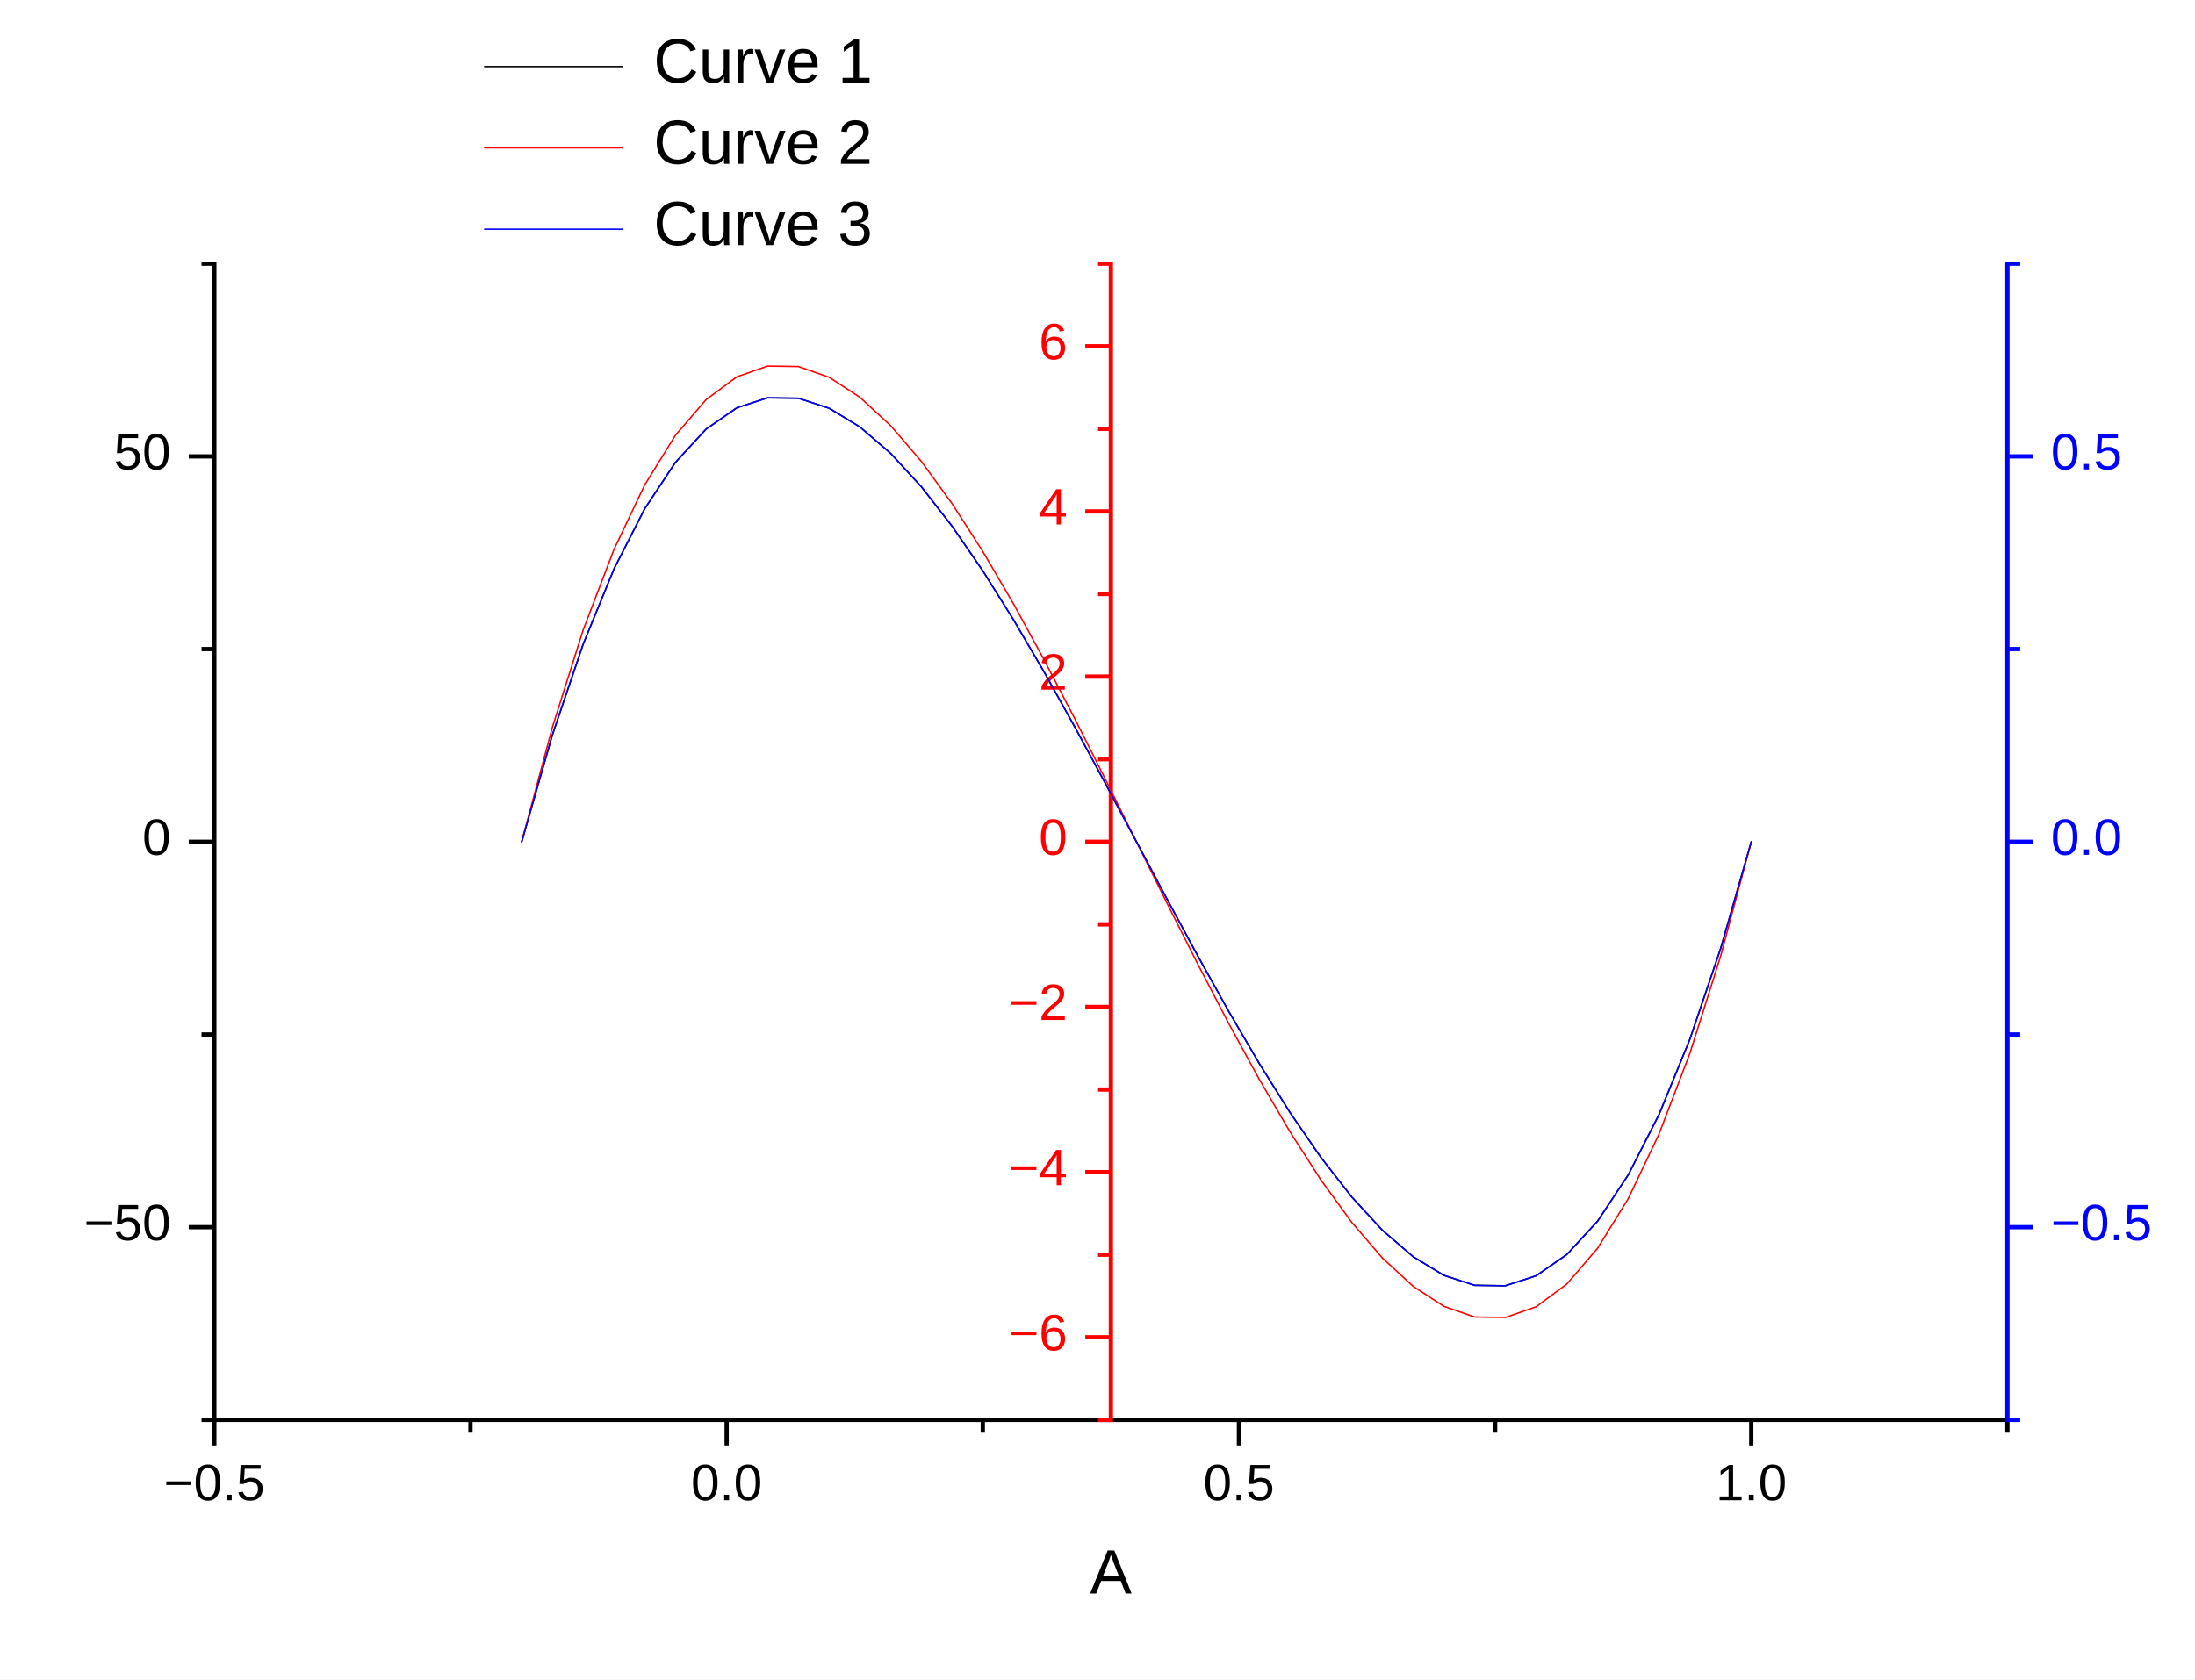
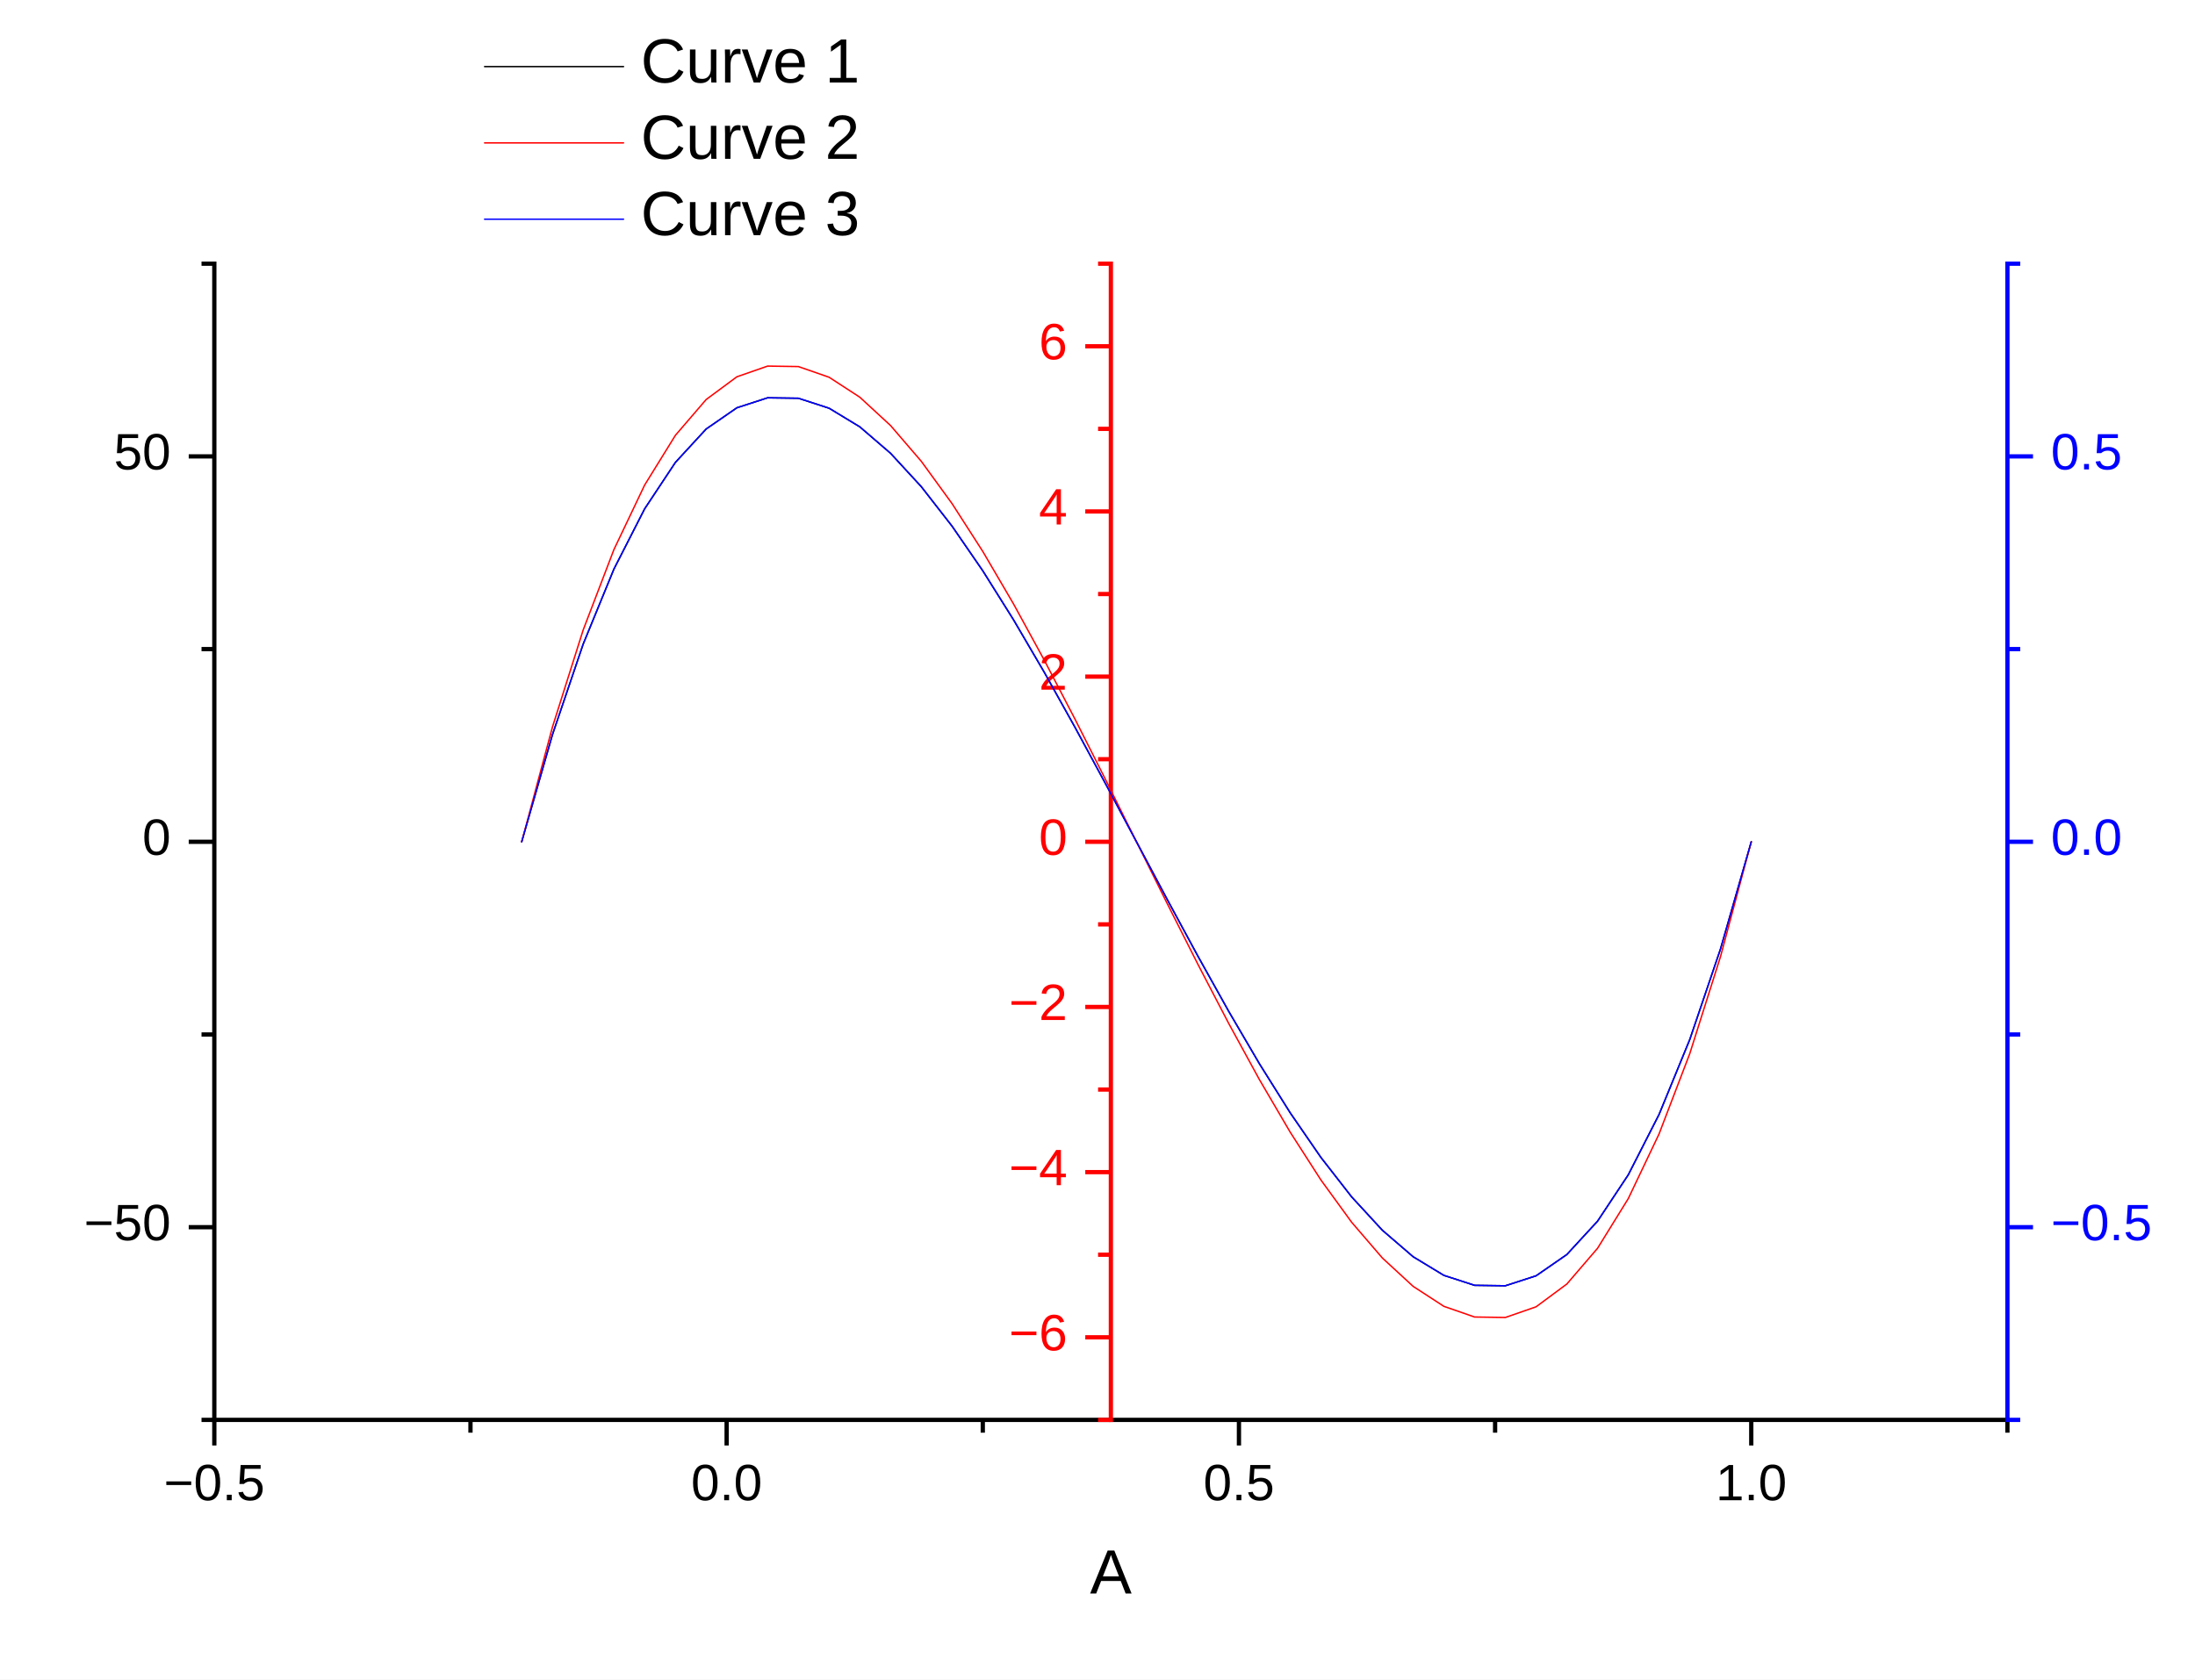
<svg xmlns="http://www.w3.org/2000/svg" width="771.84pt" height="590.76pt" viewBox="0 0 771.84 590.76">
  <rect x="0" y="0" width="771.84" height="590.76" fill="#FFFFFF" />
  <g id="layer0">
    <clipPath id="clip0">
      <rect x="75.362" y="92.749" width="630.516" height="406.679" />
    </clipPath>
    <g class="plots" clip-path="url(#clip0)">
      <path d="M183.451 296.089L194.26 258.42L205.069 226.547L215.877 200.163L226.686 178.965L237.495 162.647L248.304 150.904L259.113 143.432L269.922 139.924L280.731 140.077L291.539 143.584L302.348 150.142L313.157 159.445L323.966 171.188L334.775 185.065L345.584 200.773L356.392 218.007L367.201 236.46L378.01 255.828L388.819 275.806L399.628 296.089L410.437 316.372L421.246 336.35L432.054 355.718L442.863 374.171L453.672 391.404L464.481 407.112L475.29 420.99L486.099 432.733L496.908 442.036L507.716 448.594L518.525 452.101L529.334 452.254L540.143 448.746L550.952 441.273L561.761 429.531L572.569 413.213L583.378 392.014L594.187 365.631L604.996 333.758L615.805 296.089" fill="none" stroke="#000000" stroke-width="0.5" stroke-linecap="round" stroke-linejoin="round" />
    </g>
    <g class="overlay">
      <path d="M75.362 499.429L705.879 499.429" fill="none" stroke="#000000" stroke-width="1.5" stroke-linecap="square" />
      <path d="M75.362 92.749L75.362 499.429" fill="none" stroke="#000000" stroke-width="1.5" stroke-linecap="square" />
      <path d="M75.362 499.429L75.362 508.429M255.51 499.429L255.51 508.429M435.657 499.429L435.657 508.429M615.805 499.429L615.805 508.429M165.436 499.429L165.436 503.929M345.584 499.429L345.584 503.929M525.731 499.429L525.731 503.929M705.879 499.429L705.879 503.929" fill="none" stroke="#000000" stroke-width="1.5" />
      <path d="M75.362 431.649L66.362 431.649M75.362 296.089L66.362 296.089M75.362 160.529L66.362 160.529M75.362 499.429L70.862 499.429M75.362 363.869L70.862 363.869M75.362 228.309L70.862 228.309M75.362 92.749L70.862 92.749" fill="none" stroke="#000000" stroke-width="1.5" />
      <text x="75.362" y="527.689" font-family="'Arial', 'Liberation Sans', 'Helvetica', 'DejaVu Sans', sans-serif" font-size="18" fill="#000000" text-anchor="middle">−0.5</text>
      <text x="255.51" y="527.689" font-family="'Arial', 'Liberation Sans', 'Helvetica', 'DejaVu Sans', sans-serif" font-size="18" fill="#000000" text-anchor="middle">0.0</text>
      <text x="435.657" y="527.689" font-family="'Arial', 'Liberation Sans', 'Helvetica', 'DejaVu Sans', sans-serif" font-size="18" fill="#000000" text-anchor="middle">0.5</text>
      <text x="615.805" y="527.689" font-family="'Arial', 'Liberation Sans', 'Helvetica', 'DejaVu Sans', sans-serif" font-size="18" fill="#000000" text-anchor="middle">1.0</text>
      <text x="60.062" y="436.239" font-family="'Arial', 'Liberation Sans', 'Helvetica', 'DejaVu Sans', sans-serif" font-size="18" fill="#000000" text-anchor="end">−50</text>
      <text x="60.062" y="300.679" font-family="'Arial', 'Liberation Sans', 'Helvetica', 'DejaVu Sans', sans-serif" font-size="18" fill="#000000" text-anchor="end">0</text>
      <text x="60.062" y="165.119" font-family="'Arial', 'Liberation Sans', 'Helvetica', 'DejaVu Sans', sans-serif" font-size="18" fill="#000000" text-anchor="end">50</text>
      <text x="390.621" y="560.509" font-family="'Arial', 'Liberation Sans', 'Helvetica', 'DejaVu Sans', sans-serif" font-size="22" fill="#000000" text-anchor="middle">A</text>
    </g>
  </g>
  <g id="layer1">
    <clipPath id="clip1">
      <rect x="75.362" y="92.749" width="630.516" height="406.679" />
    </clipPath>
    <g class="plots" clip-path="url(#clip1)">
      <path d="M183.451 296.089L194.26 255.73L205.069 221.579L215.877 193.312L226.686 170.599L237.495 153.116L248.304 140.534L259.113 132.528L269.922 128.769L280.731 128.933L291.539 132.691L302.348 139.717L313.157 149.684L323.966 162.266L334.775 177.135L345.584 193.965L356.392 212.429L367.201 232.2L378.01 252.952L388.819 274.357L399.628 296.089L410.437 317.821L421.246 339.226L432.054 359.977L442.863 379.749L453.672 398.213L464.481 415.043L475.29 429.912L486.099 442.493L496.908 452.461L507.716 459.487L518.525 463.245L529.334 463.408L540.143 459.65L550.952 451.644L561.761 439.062L572.569 421.578L583.378 398.866L594.187 370.598L604.996 336.448L615.805 296.089" fill="none" stroke="#FF0000" stroke-width="0.5" stroke-linecap="round" stroke-linejoin="round" />
    </g>
    <g class="overlay">
      <path d="M390.621 92.749L390.621 499.429" fill="none" stroke="#FF0000" stroke-width="1.5" stroke-linecap="square" />
      <path d="M390.621 470.38L381.621 470.38M390.621 412.283L381.621 412.283M390.621 354.186L381.621 354.186M390.621 296.089L381.621 296.089M390.621 237.992L381.621 237.992M390.621 179.895L381.621 179.895M390.621 121.798L381.621 121.798M390.621 499.429L386.121 499.429M390.621 441.331L386.121 441.331M390.621 383.234L386.121 383.234M390.621 325.137L386.121 325.137M390.621 267.04L386.121 267.04M390.621 208.943L386.121 208.943M390.621 150.846L386.121 150.846M390.621 92.749L386.121 92.749" fill="none" stroke="#FF0000" stroke-width="1.5" />
      <text x="375.321" y="474.97" font-family="'Arial', 'Liberation Sans', 'Helvetica', 'DejaVu Sans', sans-serif" font-size="18" fill="#FF0000" text-anchor="end">−6</text>
      <text x="375.321" y="416.873" font-family="'Arial', 'Liberation Sans', 'Helvetica', 'DejaVu Sans', sans-serif" font-size="18" fill="#FF0000" text-anchor="end">−4</text>
      <text x="375.321" y="358.776" font-family="'Arial', 'Liberation Sans', 'Helvetica', 'DejaVu Sans', sans-serif" font-size="18" fill="#FF0000" text-anchor="end">−2</text>
      <text x="375.321" y="300.679" font-family="'Arial', 'Liberation Sans', 'Helvetica', 'DejaVu Sans', sans-serif" font-size="18" fill="#FF0000" text-anchor="end">0</text>
      <text x="375.321" y="242.582" font-family="'Arial', 'Liberation Sans', 'Helvetica', 'DejaVu Sans', sans-serif" font-size="18" fill="#FF0000" text-anchor="end">2</text>
      <text x="375.321" y="184.485" font-family="'Arial', 'Liberation Sans', 'Helvetica', 'DejaVu Sans', sans-serif" font-size="18" fill="#FF0000" text-anchor="end">4</text>
      <text x="375.321" y="126.388" font-family="'Arial', 'Liberation Sans', 'Helvetica', 'DejaVu Sans', sans-serif" font-size="18" fill="#FF0000" text-anchor="end">6</text>
    </g>
  </g>
  <g id="layer2">
    <clipPath id="clip2">
      <rect x="75.362" y="92.749" width="630.516" height="406.679" />
    </clipPath>
    <g class="plots" clip-path="url(#clip2)">
      <path d="M183.451 296.089L194.26 258.42L205.069 226.547L215.877 200.163L226.686 178.965L237.495 162.647L248.304 150.904L259.113 143.432L269.922 139.924L280.731 140.077L291.539 143.584L302.348 150.142L313.157 159.445L323.966 171.188L334.775 185.065L345.584 200.773L356.392 218.007L367.201 236.46L378.01 255.828L388.819 275.806L399.628 296.089L410.437 316.372L421.246 336.35L432.054 355.718L442.863 374.171L453.672 391.404L464.481 407.112L475.29 420.99L486.099 432.733L496.908 442.036L507.716 448.594L518.525 452.101L529.334 452.254L540.143 448.746L550.952 441.273L561.761 429.531L572.569 413.213L583.378 392.014L594.187 365.631L604.996 333.758L615.805 296.089" fill="none" stroke="#0000FF" stroke-width="0.5" stroke-linecap="round" stroke-linejoin="round" />
    </g>
    <g class="overlay">
      <path d="M705.879 92.749L705.879 499.429" fill="none" stroke="#0000FF" stroke-width="1.5" stroke-linecap="square" />
      <path d="M705.879 431.649L714.879 431.649M705.879 296.089L714.879 296.089M705.879 160.529L714.879 160.529M705.879 499.429L710.379 499.429M705.879 363.869L710.379 363.869M705.879 228.309L710.379 228.309M705.879 92.749L710.379 92.749" fill="none" stroke="#0000FF" stroke-width="1.5" />
      <text x="721.179" y="436.239" font-family="'Arial', 'Liberation Sans', 'Helvetica', 'DejaVu Sans', sans-serif" font-size="18" fill="#0000FF">−0.5</text>
      <text x="721.179" y="300.679" font-family="'Arial', 'Liberation Sans', 'Helvetica', 'DejaVu Sans', sans-serif" font-size="18" fill="#0000FF">0.0</text>
      <text x="721.179" y="165.119" font-family="'Arial', 'Liberation Sans', 'Helvetica', 'DejaVu Sans', sans-serif" font-size="18" fill="#0000FF">0.5</text>
-       <path d="M170.408 23.419L218.808 23.419" fill="none" stroke="#000000" stroke-width="0.5" stroke-linecap="round" stroke-linejoin="round" />
-       <text x="229.808" y="29.029" font-family="'Arial', 'Liberation Sans', 'Helvetica', 'DejaVu Sans', sans-serif" font-size="22" fill="#000000">Curve 1</text>
-       <path d="M170.408 52.019L218.808 52.019" fill="none" stroke="#FF0000" stroke-width="0.5" stroke-linecap="round" stroke-linejoin="round" />
-       <text x="229.808" y="57.629" font-family="'Arial', 'Liberation Sans', 'Helvetica', 'DejaVu Sans', sans-serif" font-size="22" fill="#000000">Curve 2</text>
-       <path d="M170.408 80.619L218.808 80.619" fill="none" stroke="#0000FF" stroke-width="0.5" stroke-linecap="round" stroke-linejoin="round" />
-       <text x="229.808" y="86.229" font-family="'Arial', 'Liberation Sans', 'Helvetica', 'DejaVu Sans', sans-serif" font-size="22" fill="#000000">Curve 3</text>
+       <path d="M170.408 23.419L219.248 23.419" fill="none" stroke="#000000" stroke-width="0.5" stroke-linecap="round" stroke-linejoin="round" />
+       <text x="225.298" y="29.029" font-family="'Arial', 'Liberation Sans', 'Helvetica', 'DejaVu Sans', sans-serif" font-size="22" fill="#000000">Curve 1</text>
+       <path d="M170.408 50.259L219.248 50.259" fill="none" stroke="#FF0000" stroke-width="0.5" stroke-linecap="round" stroke-linejoin="round" />
+       <text x="225.298" y="55.869" font-family="'Arial', 'Liberation Sans', 'Helvetica', 'DejaVu Sans', sans-serif" font-size="22" fill="#000000">Curve 2</text>
+       <path d="M170.408 77.099L219.248 77.099" fill="none" stroke="#0000FF" stroke-width="0.5" stroke-linecap="round" stroke-linejoin="round" />
+       <text x="225.298" y="82.709" font-family="'Arial', 'Liberation Sans', 'Helvetica', 'DejaVu Sans', sans-serif" font-size="22" fill="#000000">Curve 3</text>
    </g>
  </g>
</svg>
